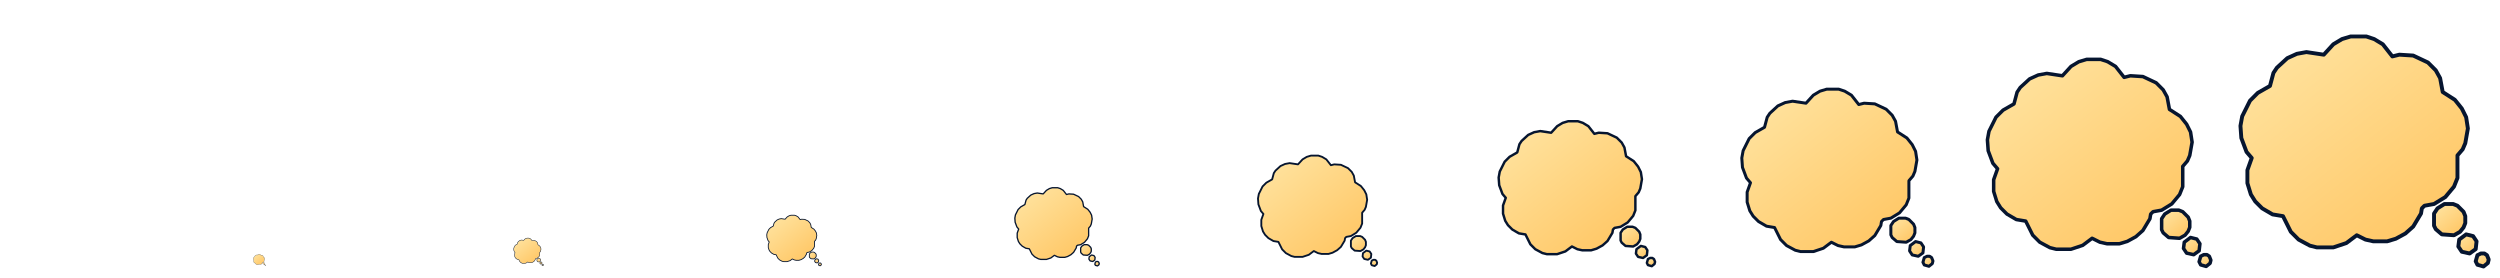
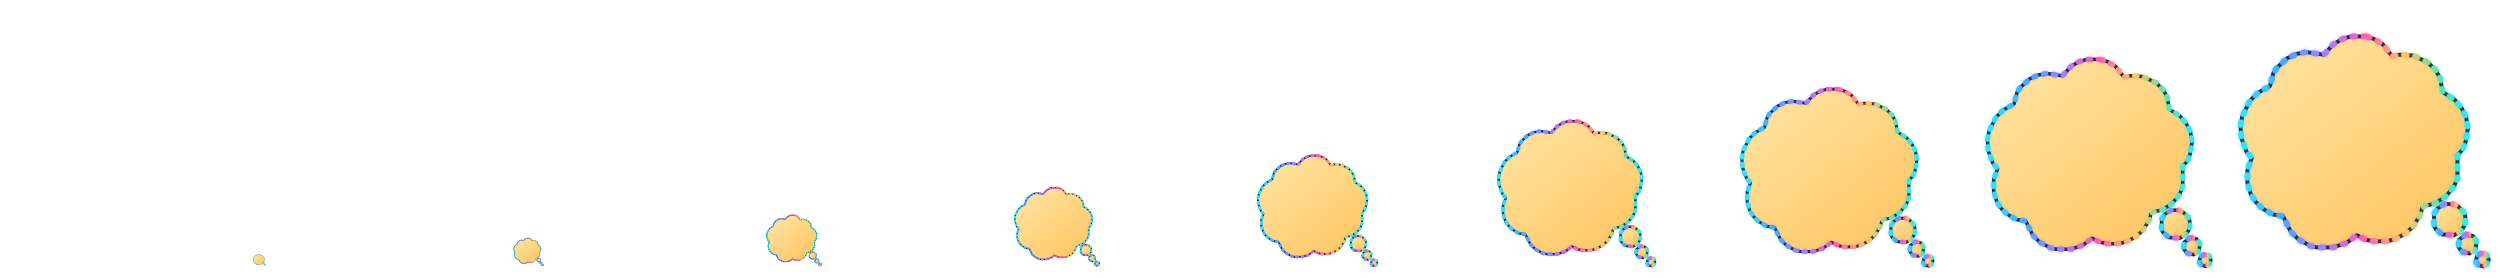
<svg xmlns="http://www.w3.org/2000/svg" width="2880" height="320" viewBox="0 0 2880 320">
  <defs>
    <linearGradient id="fill" x1="0" y1="0" x2="0.85" y2="1">
      <stop offset="0" stop-color="#ffe6a5" />
      <stop offset="1" stop-color="#ffc562" />
    </linearGradient>
+     <linearGradient id="siteLed" x1="0" y1="0" x2="1" y2="0" spreadMethod="reflect">
+       <stop offset="0" stop-color="#31e6ff" />
+       <stop offset=".18" stop-color="#48a9ff" />
+       <stop offset=".36" stop-color="#9b83ff" />
+       <stop offset=".54" stop-color="#ff5ab9" />
+       <stop offset=".72" stop-color="#ffc562" />
+       <stop offset=".88" stop-color="#55e6b5" />
+       <stop offset="1" stop-color="#31e6ff" />
+       <animateTransform attributeName="gradientTransform" type="translate" values="-1 0;1 0" dur="3.4s" repeatCount="indefinite" />
+     </linearGradient>
+     <filter id="ledGlow" x="-50%" y="-50%" width="200%" height="200%">
+       <feGaussianBlur in="SourceGraphic" stdDeviation="2.1" result="blur" />
+       <feMerge>
+         <feMergeNode in="blur" />
+         <feMergeNode in="SourceGraphic" />
+       </feMerge>
+     </filter>
    <g id="shape" fill="url(#fill)" stroke="#06152f" stroke-width="4.5" stroke-linejoin="round" stroke-linecap="round">
      <path d="M 166 42 L 148 42 L 138 45 L 128 51 L 117 63 L 97 60 L 86 62 L 75 67 L 63 78 L 59 84 L 55 99 L 41 107 L 32 116 L 23 134 L 21 145 L 22 159 L 28 175 L 34 182 L 29 196 L 29 211 L 33 224 L 38 232 L 46 240 L 58 247 L 70 249 L 79 267 L 88 276 L 101 283 L 109 285 L 128 285 L 143 280 L 155 271 L 165 276 L 174 278 L 190 278 L 200 275 L 211 269 L 220 261 L 229 246 L 230 240 L 233 237 L 244 235 L 257 227 L 267 215 L 271 205 L 271 179 L 277 172 L 280 165 L 283 148 L 281 135 L 276 125 L 268 115 L 254 106 L 251 90 L 246 81 L 237 72 L 220 64 L 204 63 L 196 65 L 185 51 L 175 45 Z" />
      <path d="M 256 235 L 248 240 L 244 246 L 244 260 L 246 264 L 253 270 L 267 271 L 274 267 L 278 262 L 280 257 L 280 249 L 278 244 L 271 237 L 266 235 Z" />
      <path d="M 281 270 L 273 276 L 272 284 L 276 290 L 285 292 L 292 287 L 293 278 L 289 272 Z" />
      <path d="M 298 292 L 294 294 L 292 301 L 294 305 L 301 307 L 306 303 L 307 299 L 305 294 L 302 292 Z" />
    </g>
+     <g id="ledShape" fill="none" stroke="url(#siteLed)" stroke-width="6.5" stroke-linejoin="round" stroke-linecap="round" stroke-dasharray="3 10" filter="url(#ledGlow)">
+       <animate attributeName="stroke-dashoffset" from="0" to="-52" dur="1.35s" repeatCount="indefinite" />
+       <animate attributeName="opacity" values=".72;1;.72" dur="1.8s" repeatCount="indefinite" />
+       <path d="M 166 42 L 148 42 L 138 45 L 128 51 L 117 63 L 97 60 L 86 62 L 75 67 L 63 78 L 59 84 L 55 99 L 41 107 L 32 116 L 23 134 L 21 145 L 22 159 L 28 175 L 34 182 L 29 196 L 29 211 L 33 224 L 38 232 L 46 240 L 58 247 L 70 249 L 79 267 L 88 276 L 101 283 L 109 285 L 128 285 L 143 280 L 155 271 L 165 276 L 174 278 L 190 278 L 200 275 L 211 269 L 220 261 L 229 246 L 230 240 L 233 237 L 244 235 L 257 227 L 267 215 L 271 205 L 271 179 L 277 172 L 280 165 L 283 148 L 281 135 L 276 125 L 268 115 L 254 106 L 251 90 L 246 81 L 237 72 L 220 64 L 204 63 L 196 65 L 185 51 L 175 45 Z" />
+       <path d="M 256 235 L 248 240 L 244 246 L 244 260 L 246 264 L 253 270 L 267 271 L 274 267 L 278 262 L 280 257 L 280 249 L 278 244 L 271 237 L 266 235 Z" />
+       <path d="M 281 270 L 273 276 L 272 284 L 276 290 L 285 292 L 292 287 L 293 278 L 289 272 Z" />
+       <path d="M 298 292 L 294 294 L 292 301 L 294 305 L 301 307 L 306 303 L 307 299 L 305 294 L 302 292 Z" />
+     </g>
+     <g id="frame">
+       <use href="#shape" />
+       <use href="#ledShape" />
+     </g>
  </defs>
-   <use href="#shape" transform="translate(306 306) scale(0.05) translate(-306 -306)" />
-   <use href="#shape" transform="translate(626 306) scale(0.12) translate(-306 -306)" />
-   <use href="#shape" transform="translate(946 306) scale(0.22) translate(-306 -306)" />
-   <use href="#shape" transform="translate(1266 306) scale(0.34) translate(-306 -306)" />
-   <use href="#shape" transform="translate(1586 306) scale(0.48) translate(-306 -306)" />
-   <use href="#shape" transform="translate(1906 306) scale(0.63) translate(-306 -306)" />
-   <use href="#shape" transform="translate(2226 306) scale(0.77) translate(-306 -306)" />
-   <use href="#shape" transform="translate(2546 306) scale(0.9) translate(-306 -306)" />
-   <use href="#shape" transform="translate(2866 306) scale(1.0) translate(-306 -306)" />
+   <use href="#frame" transform="translate(306 306) scale(0.05) translate(-306 -306)" />
+   <use href="#frame" transform="translate(626 306) scale(0.12) translate(-306 -306)" />
+   <use href="#frame" transform="translate(946 306) scale(0.22) translate(-306 -306)" />
+   <use href="#frame" transform="translate(1266 306) scale(0.34) translate(-306 -306)" />
+   <use href="#frame" transform="translate(1586 306) scale(0.48) translate(-306 -306)" />
+   <use href="#frame" transform="translate(1906 306) scale(0.63) translate(-306 -306)" />
+   <use href="#frame" transform="translate(2226 306) scale(0.77) translate(-306 -306)" />
+   <use href="#frame" transform="translate(2546 306) scale(0.9) translate(-306 -306)" />
+   <use href="#frame" transform="translate(2866 306) scale(1.0) translate(-306 -306)" />
</svg>
